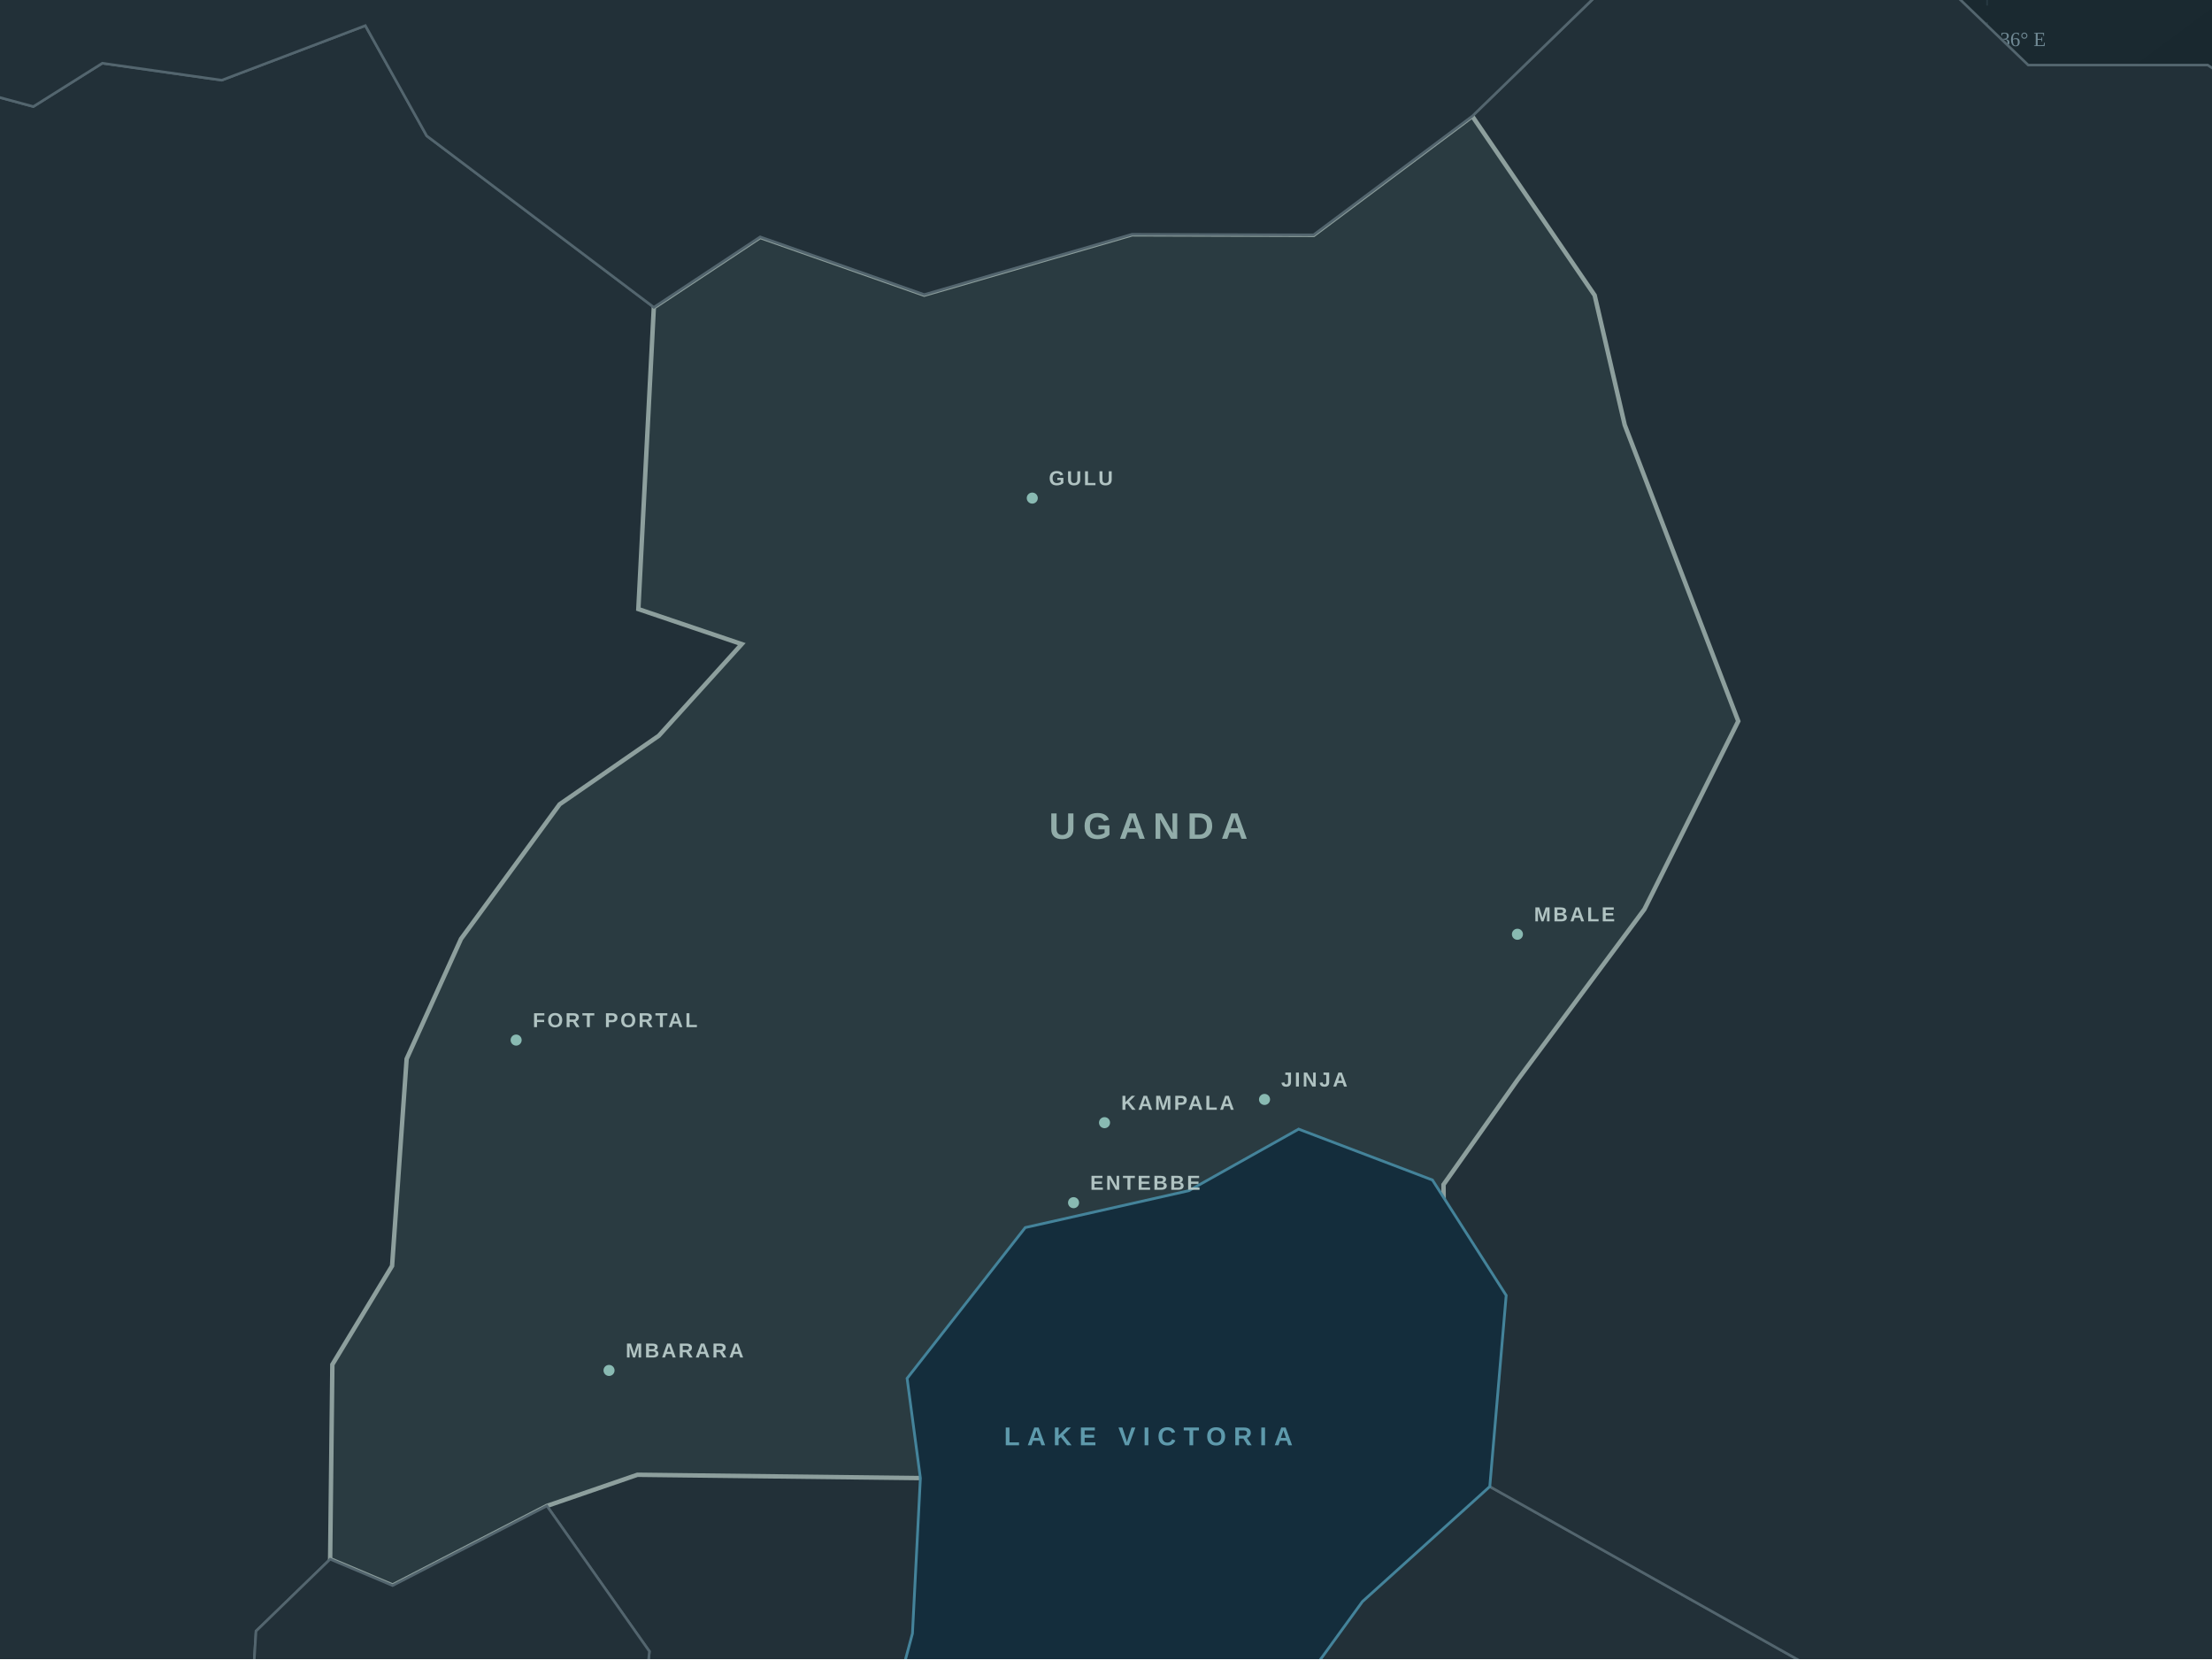
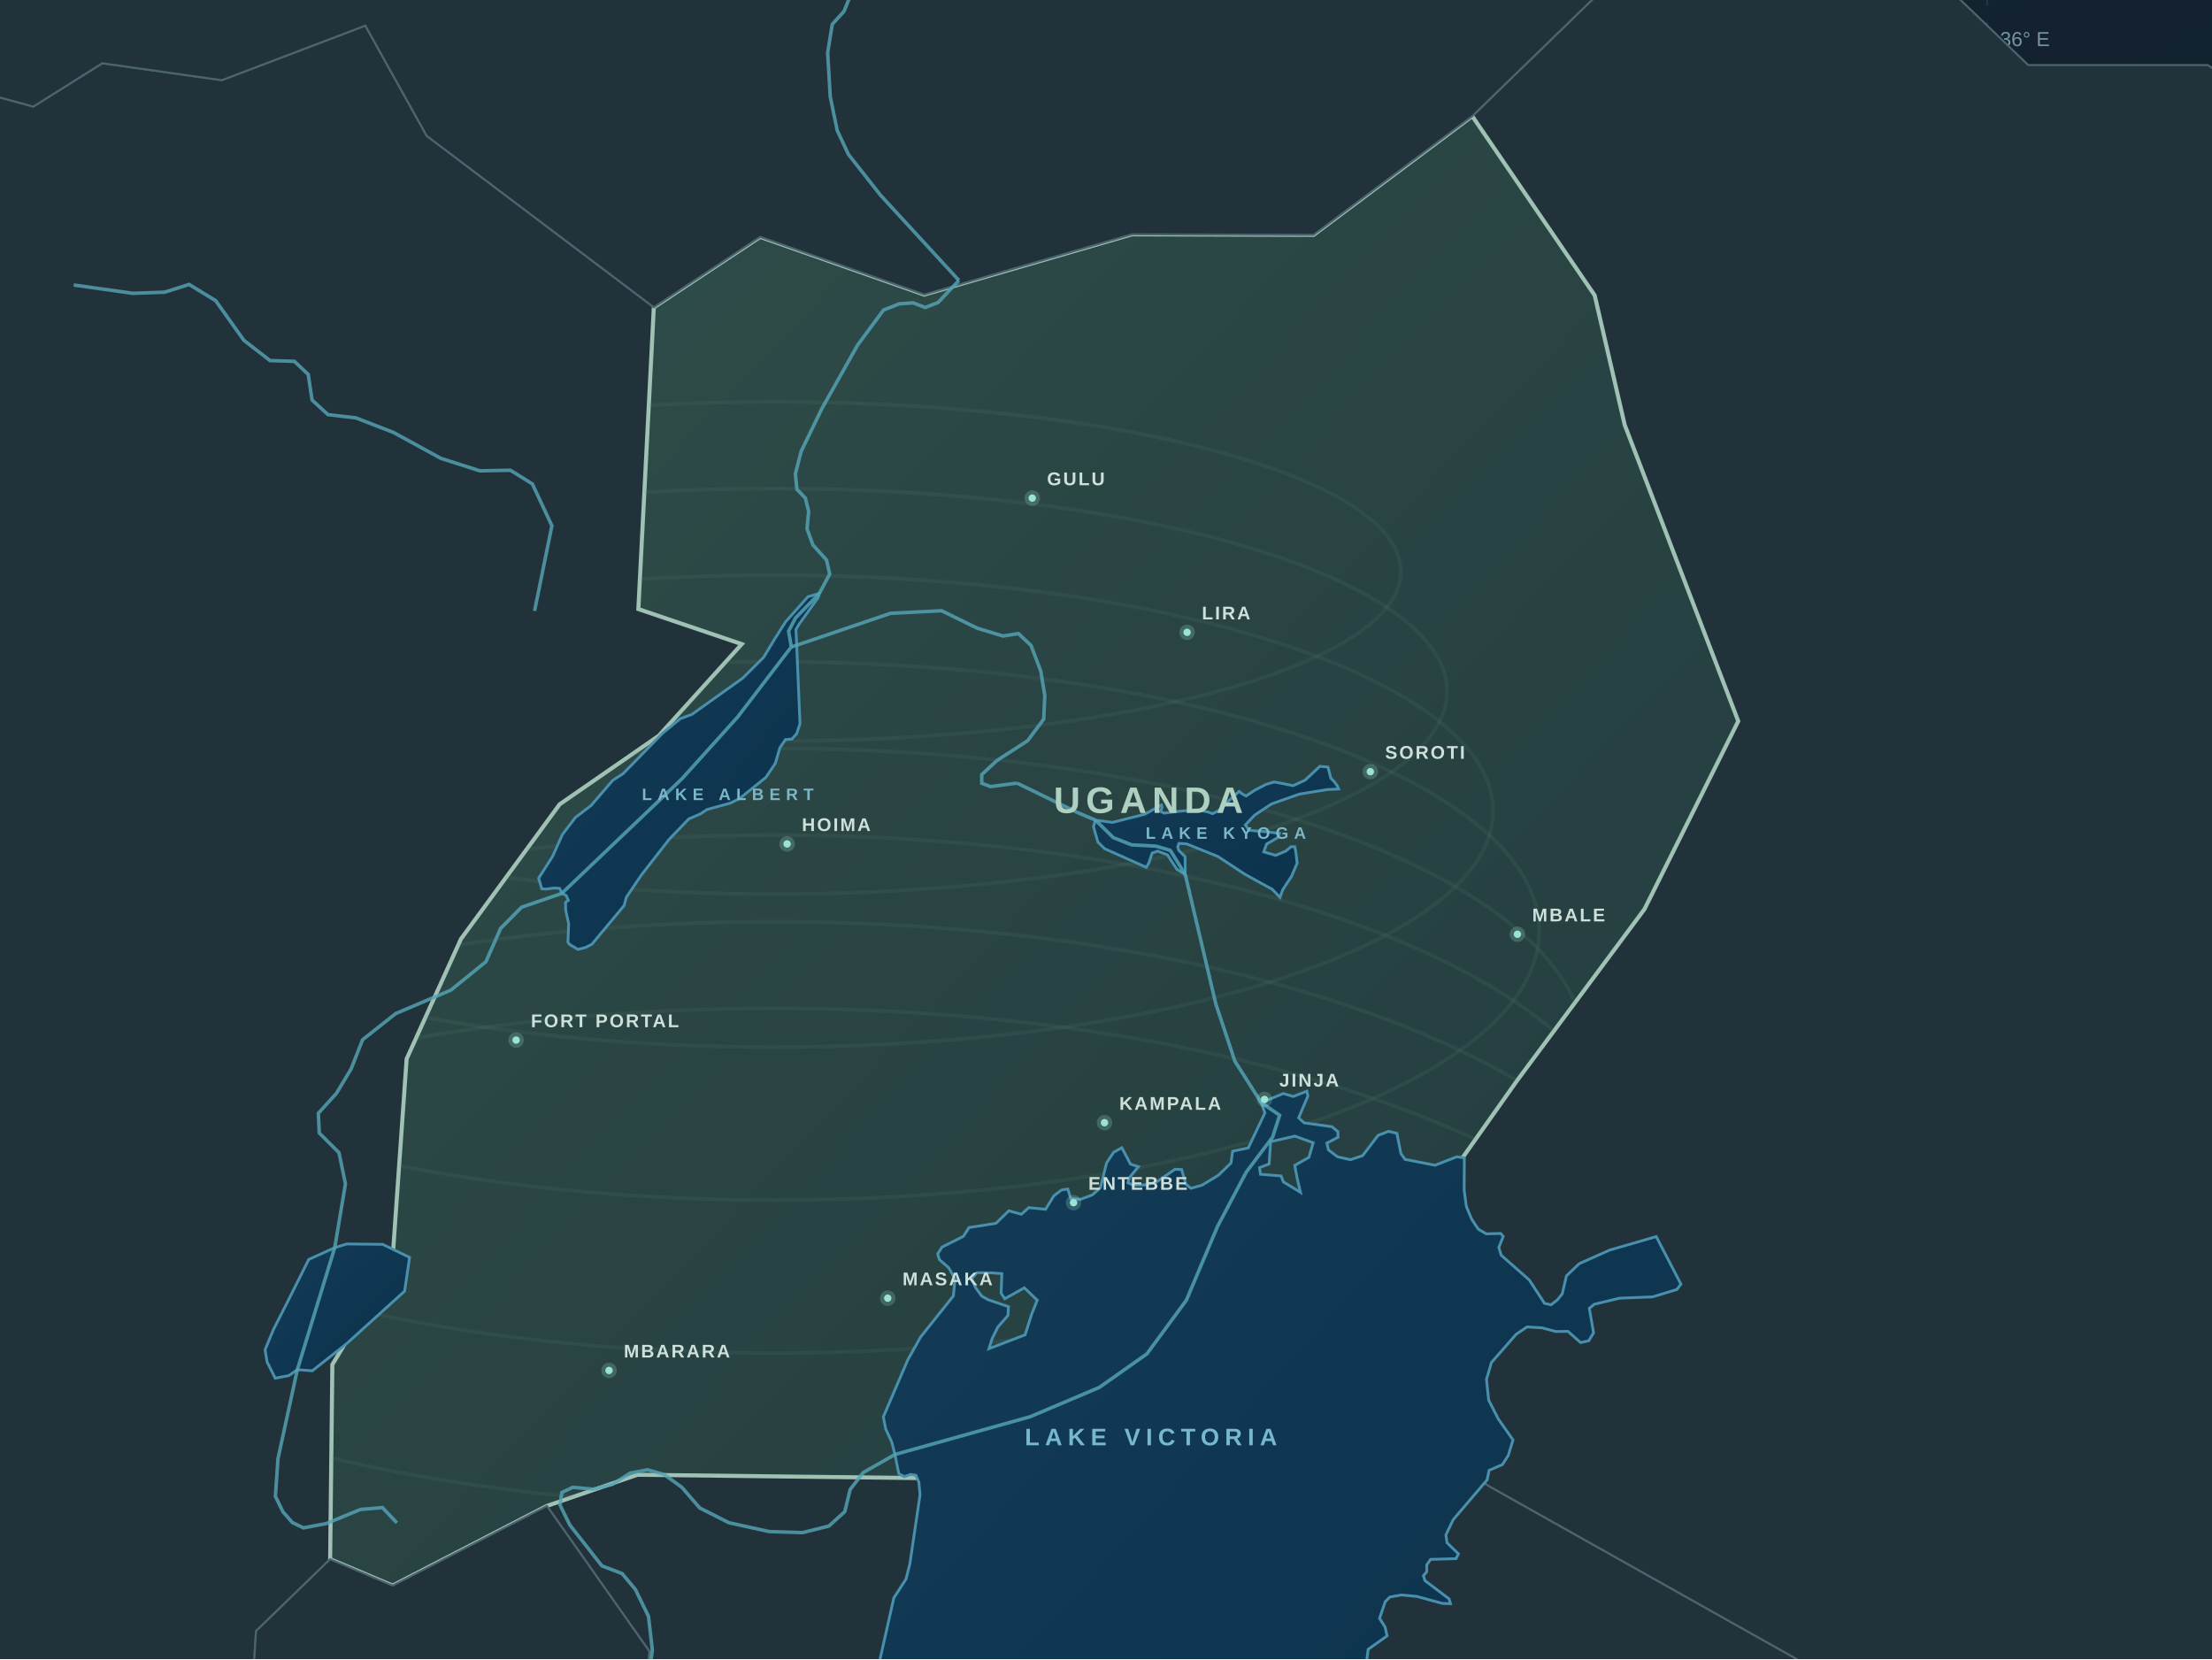
- <svg xmlns="http://www.w3.org/2000/svg" viewBox="0 0 1200 900" preserveAspectRatio="xMidYMid slice" role="img" aria-label="Schematic map of Uganda and Lake Victoria">
+ <svg xmlns="http://www.w3.org/2000/svg" viewBox="0 0 1200 900" preserveAspectRatio="xMidYMid slice" role="img" aria-label="Schematic map of Uganda and surrounding area">
  <defs>
    <linearGradient id="bg" x2="1" y2="1">
-       <stop stop-color="#1c2c33" />
-       <stop offset="1" stop-color="#17252c" />
+       <stop stop-color="#172734" />
+       <stop offset="1" stop-color="#0e1d28" />
+     </linearGradient>
+     <linearGradient id="land" x2="1" y2="1">
+       <stop stop-color="#304f4b" />
+       <stop offset=".48" stop-color="#294443" />
+       <stop offset="1" stop-color="#243d40" />
+     </linearGradient>
+     <linearGradient id="water" x2="1" y2="1">
+       <stop stop-color="#143c56" />
+       <stop offset="1" stop-color="#0b314b" />
    </linearGradient>
  </defs>
  <path fill="url(#bg)" d="M0 0h1200v900H0z" />
-   <path stroke="#48616c" stroke-opacity=".27" stroke-dasharray="3 9" d="M98.0 0V900" />
-   <text x="105.0" y="25" fill="#6f8893" font-size="11">29° E</text>
-   <path stroke="#48616c" stroke-opacity=".27" stroke-dasharray="3 9" d="M238.0 0V900" />
-   <text x="245.0" y="25" fill="#6f8893" font-size="11">30° E</text>
-   <path stroke="#48616c" stroke-opacity=".27" stroke-dasharray="3 9" d="M378.0 0V900" />
-   <text x="385.0" y="25" fill="#6f8893" font-size="11">31° E</text>
-   <path stroke="#48616c" stroke-opacity=".27" stroke-dasharray="3 9" d="M518.0 0V900" />
-   <text x="525.0" y="25" fill="#6f8893" font-size="11">32° E</text>
-   <path stroke="#48616c" stroke-opacity=".27" stroke-dasharray="3 9" d="M658.0 0V900" />
-   <text x="665.0" y="25" fill="#6f8893" font-size="11">33° E</text>
-   <path stroke="#48616c" stroke-opacity=".27" stroke-dasharray="3 9" d="M798.0 0V900" />
-   <text x="805.0" y="25" fill="#6f8893" font-size="11">34° E</text>
-   <path stroke="#48616c" stroke-opacity=".27" stroke-dasharray="3 9" d="M938.0 0V900" />
-   <text x="945.0" y="25" fill="#6f8893" font-size="11">35° E</text>
-   <path stroke="#48616c" stroke-opacity=".27" stroke-dasharray="3 9" d="M1078.0 0V900" />
-   <text x="1085.0" y="25" fill="#6f8893" font-size="11">36° E</text>
-   <path stroke="#48616c" stroke-opacity=".27" stroke-dasharray="3 9" d="M0 798.0H1200" />
-   <path stroke="#48616c" stroke-opacity=".27" stroke-dasharray="3 9" d="M0 658.0H1200" />
-   <path stroke="#48616c" stroke-opacity=".27" stroke-dasharray="3 9" d="M0 518.0H1200" />
-   <path stroke="#48616c" stroke-opacity=".27" stroke-dasharray="3 9" d="M0 378.0H1200" />
-   <path stroke="#48616c" stroke-opacity=".27" stroke-dasharray="3 9" d="M0 238.0H1200" />
-   <path stroke="#48616c" stroke-opacity=".27" stroke-dasharray="3 9" d="M0 98.0H1200" />
-   <path d="M784.5 791.0 L808.2 806.4 L1315.8 1091.6 L1325.4 1172.8 L1526.3 1312.7 L1461.7 1485.3 L1470.0 1564.6 L1559.6 1615.6 L1563.8 1652.0 L1525.3 1736.5 L1533.3 1779.1 L1524.1 1846.0 L1573.0 1933.7 L1630.9 2071.8 L1682.3 2102.4 L1682.3 2102.4 L1570.9 2183.6 L1417.9 2237.9 L1333.9 2235.6 L1284.0 2277.6 L1186.5 2281.2 L1150.0 2298.9 L981.7 2259.5 L876.4 2270.8 L837.2 2080.4 L789.7 2015.1 L761.6 1976.4 L624.3 1950.3 L544.9 1908.3 L455.9 1884.7 L400.1 1861.2 L341.6 1825.6 L341.6 1825.6 L266.0 1649.2 L184.8 1570.8 L156.8 1489.6 L170.8 1416.8 L145.6 1288.0 L203.5 1281.3 L254.3 1230.6 L308.8 1157.6 L343.3 1128.3 L342.0 1082.8 L311.9 1051.1 L303.8 995.9 L303.8 995.9 L344.2 978.2 L352.3 895.8 L296.7 816.9 L345.8 800.0 L499.3 801.8 L784.5 791.0 Z" fill="#223038" stroke="#53656e" stroke-width="1.4" />
-   <path d="M145.6 1288.0 L170.8 1416.8 L156.8 1489.6 L184.8 1570.8 L266.0 1649.2 L341.6 1825.6 L341.6 1825.6 L286.5 1811.4 L98.4 1835.0 L60.9 1851.7 L21.0 1941.1 L52.3 2002.8 L27.4 2168.6 L10.1 2309.1 L47.9 2334.0 L145.8 2388.5 L184.2 2363.0 L195.9 2514.0 L88.8 2512.9 L31.3 2435.8 L-20.3 2376.1 L-127.6 2356.6 L-159.0 2283.2 L-244.6 2327.4 L-356.7 2307.9 L-403.5 2244.3 L-492.4 2231.4 L-558.0 2234.8 L-566.0 2191.3 L-614.3 2187.8 L-678.0 2179.5 L-764.8 2200.5 L-825.6 2197.0 L-860.3 2209.9 L-852.8 2043.3 L-899.5 1991.3 L-909.7 1905.2 L-889.1 1820.8 L-917.5 1766.8 L-920.1 1678.7 L-1089.9 1679.9 L-1077.7 1629.5 L-1149.2 1630.0 L-1156.7 1654.3 L-1243.5 1659.8 L-1278.7 1741.3 L-1299.7 1776.4 L-1377.0 1756.6 L-1423.2 1776.3 L-1515.8 1787.6 L-1569.4 1714.4 L-1601.6 1669.1 L-1641.8 1585.2 L-1676.3 1480.8 L-2089.4 1479.0 L-2138.5 1495.8 L-2179.1 1493.2 L-2236.9 1512.0 L-2256.5 1468.6 L-2220.9 1453.8 L-2216.5 1392.8 L-2193.6 1356.8 L-2142.6 1327.4 L-2105.8 1341.6 L-2058.0 1288.0 L-1981.7 1289.4 L-1972.7 1329.0 L-1920.4 1353.8 L-1838.1 1266.1 L-1756.5 1197.7 L-1721.1 1152.9 L-1725.8 1037.7 L-1665.0 901.7 L-1600.9 829.6 L-1508.7 762.1 L-1492.6 717.5 L-1489.1 666.1 L-1466.3 617.6 L-1473.6 538.2 L-1456.2 414.1 L-1428.8 326.8 L-1386.9 251.9 L-1378.6 167.4 L-1366.0 69.8 L-1311.5 -1.3 L-1236.5 -46.4 L-1121.3 1.2 L-1032.1 52.8 L-929.7 66.6 L-825.3 93.9 L-783.4 9.4 L-764.2 -1.4 L-700.4 12.6 L-544.5 -57.2 L-489.3 -27.6 L-444.0 -31.8 L-423.0 -65.9 L-370.9 -77.9 L-265.6 -63.1 L-175.8 -59.9 L-129.6 -74.8 L-44.8 40.8 L18.1 57.8 L55.5 34.3 L120.3 43.5 L198.2 13.9 L231.5 73.7 L354.7 166.7 L354.7 166.7 L346.3 330.4 L402.4 349.4 L357.4 399.1 L303.6 436.3 L250.1 509.3 L220.6 574.4 L212.7 686.7 L180.3 740.2 L179.1 845.8 L138.9 884.8 L133.7 968.1 L114.4 978.9 L101.5 1055.5 L136.7 1119.1 L145.6 1288.0 Z" fill="#223038" stroke="#53656e" stroke-width="1.4" />
-   <path d="M1526.3 1312.7 L1325.4 1172.8 L1315.8 1091.6 L808.2 806.4 L784.5 791.0 L783.1 642.6 L823.2 585.9 L892.1 493.2 L943.0 391.2 L881.4 230.5 L865.1 160.2 L798.7 63.0 L884.8 -20.6 L979.7 -112.8 L1052.4 -89.4 L1052.4 -10.8 L1100.3 35.3 L1197.7 35.3 L1374.9 154.2 L1419.2 155.6 L1452.0 151.8 L1483.0 167.9 L1576.3 178.9 L1617.7 120.6 L1745.6 62.0 L1802.1 109.3 L1897.7 109.4 L1775.3 268.2 L1777.0 778.2 L1859.9 893.7 L1761.9 949.6 L1727.3 1008.0 L1674.8 1018.2 L1655.0 1116.9 L1610.0 1173.4 L1582.7 1266.5 L1526.3 1312.7 Z" fill="#223038" stroke="#53656e" stroke-width="1.4" />
-   <path d="M303.8 995.9 L311.9 1051.1 L342.0 1082.8 L343.3 1128.3 L308.8 1157.6 L254.3 1230.6 L203.5 1281.3 L145.6 1288.0 L136.7 1119.1 L101.5 1055.5 L186.5 1066.5 L229.4 986.8 L303.8 995.9 Z" fill="#223038" stroke="#53656e" stroke-width="1.4" />
-   <path d="M784.5 791.0 L499.3 801.8 L345.8 800.0 L296.7 816.9 L213.0 860.1 L179.1 845.8 L180.3 740.2 L212.7 686.7 L220.6 574.4 L250.1 509.3 L303.6 436.3 L357.4 399.1 L402.4 349.4 L346.3 330.4 L354.7 166.7 L354.7 166.7 L412.4 128.5 L501.4 159.8 L614.1 127.1 L712.6 127.4 L798.7 63.0 L865.1 160.2 L881.4 230.5 L943.0 391.2 L892.1 493.2 L823.2 585.9 L783.1 642.6 L784.5 791.0 Z" fill="#2a3b41" stroke="#8d9f9d" stroke-width="2.4" />
-   <path d="M296.7 816.9 L352.3 895.8 L344.2 978.2 L303.8 995.9 L303.8 995.9 L229.4 986.8 L186.5 1066.5 L101.5 1055.5 L114.4 978.9 L133.7 968.1 L138.9 884.8 L179.1 845.8 L213.0 860.1 L296.7 816.9 Z" fill="#223038" stroke="#53656e" stroke-width="1.4" />
-   <path d="M354.7 166.7 L231.5 73.7 L198.2 13.9 L120.3 43.5 L55.5 34.3 L18.1 57.8 L-44.8 40.8 L-129.6 -74.8 L-152.1 -119.1 L-256.8 -174.5 L-292.1 -258.5 L-350.5 -319.1 L-444.6 -392.0 L-445.9 -437.5 L-522.6 -494.1 L-617.8 -548.8 L-574.8 -564.0 L-526.8 -590.5 L-490.7 -715.4 L-452.3 -780.3 L-351.3 -799.6 L-327.3 -761.1 L-255.2 -679.4 L-216.7 -667.4 L-166.2 -691.4 L-65.3 -686.6 L-46.1 -657.8 L93.3 -657.8 L98.1 -686.6 L170.2 -713.0 L184.7 -753.9 L237.5 -782.7 L355.3 -701.0 L427.4 -715.4 L497.1 -816.4 L574.0 -893.3 L562.0 -977.4 L528.3 -1018.3 L612.5 -1025.5 L622.1 -1056.7 L687.0 -1047.1 L670.1 -943.8 L687.0 -842.8 L759.1 -787.5 L775.9 -739.5 L773.5 -669.8 L792.9 -667.0 L794.5 -557.8 L773.6 -515.1 L699.3 -511.6 L651.6 -431.9 L737.6 -421.9 L808.5 -353.6 L833.0 -297.6 L897.0 -265.2 L979.7 -112.8 L884.8 -20.6 L798.7 63.0 L712.6 127.4 L614.1 127.1 L501.4 159.8 L412.4 128.5 L354.7 166.7 Z" fill="#223038" stroke="#53656e" stroke-width="1.4" />
-   <path d="M777.1 640.1 L777.1 640.1 L817.1 702.7 L808.2 806.4 L739.1 868.8 L693.2 932.1 L748.6 980.1 L668.7 1014.6 L651.2 998.3 L570.2 1006.6 L507.7 1038.0 L468.7 984.1 L495.0 886.1 L499.3 801.8 L492.1 747.7 L556.2 665.9 L644.9 645.9 L704.5 612.5 L777.1 640.1 Z" fill="#142d3c" stroke="#44839a" stroke-width="1.5" />
-   <text x="623.0" y="455.0" fill="#91aca9" font-size="20" font-family="Arial,sans-serif" font-weight="bold" letter-spacing="4" text-anchor="middle">UGANDA</text>
-   <text x="623.0" y="784.0" fill="#5e9aac" font-size="14" font-family="Arial,sans-serif" font-weight="bold" letter-spacing="4" text-anchor="middle">LAKE VICTORIA</text>
-   <circle cx="599.2" cy="609.0" r="3" fill="#89bab2" />
-   <text x="608.2" y="602.0" fill="#b0c3c2" font-size="11" font-family="Arial,sans-serif" font-weight="bold" letter-spacing="1.2">KAMPALA</text>
-   <circle cx="582.4" cy="652.4" r="3" fill="#89bab2" />
-   <text x="591.4" y="645.4" fill="#b0c3c2" font-size="11" font-family="Arial,sans-serif" font-weight="bold" letter-spacing="1.2">ENTEBBE</text>
-   <circle cx="686.0" cy="596.4" r="3" fill="#89bab2" />
-   <text x="695.0" y="589.4" fill="#b0c3c2" font-size="11" font-family="Arial,sans-serif" font-weight="bold" letter-spacing="1.2">JINJA</text>
-   <circle cx="560.0" cy="270.2" r="3" fill="#89bab2" />
-   <text x="569.0" y="263.2" fill="#b0c3c2" font-size="11" font-family="Arial,sans-serif" font-weight="bold" letter-spacing="1.2">GULU</text>
-   <circle cx="330.4" cy="743.4" r="3" fill="#89bab2" />
-   <text x="339.4" y="736.4" fill="#b0c3c2" font-size="11" font-family="Arial,sans-serif" font-weight="bold" letter-spacing="1.2">MBARARA</text>
-   <circle cx="823.2" cy="506.8" r="3" fill="#89bab2" />
-   <text x="832.2" y="499.8" fill="#b0c3c2" font-size="11" font-family="Arial,sans-serif" font-weight="bold" letter-spacing="1.2">MBALE</text>
-   <circle cx="280.0" cy="564.2" r="3" fill="#89bab2" />
-   <text x="289.0" y="557.2" fill="#b0c3c2" font-size="11" font-family="Arial,sans-serif" font-weight="bold" letter-spacing="1.2">FORT PORTAL</text>
+   <path stroke="#527588" stroke-opacity=".24" stroke-dasharray="3 9" d="M98.0 0V900" />
+   <text x="105.0" y="25" fill="#7596a1" font-size="11" font-family="Arial,sans-serif">29° E</text>
+   <path stroke="#527588" stroke-opacity=".24" stroke-dasharray="3 9" d="M238.0 0V900" />
+   <text x="245.0" y="25" fill="#7596a1" font-size="11" font-family="Arial,sans-serif">30° E</text>
+   <path stroke="#527588" stroke-opacity=".24" stroke-dasharray="3 9" d="M378.0 0V900" />
+   <text x="385.0" y="25" fill="#7596a1" font-size="11" font-family="Arial,sans-serif">31° E</text>
+   <path stroke="#527588" stroke-opacity=".24" stroke-dasharray="3 9" d="M518.0 0V900" />
+   <text x="525.0" y="25" fill="#7596a1" font-size="11" font-family="Arial,sans-serif">32° E</text>
+   <path stroke="#527588" stroke-opacity=".24" stroke-dasharray="3 9" d="M658.0 0V900" />
+   <text x="665.0" y="25" fill="#7596a1" font-size="11" font-family="Arial,sans-serif">33° E</text>
+   <path stroke="#527588" stroke-opacity=".24" stroke-dasharray="3 9" d="M798.0 0V900" />
+   <text x="805.0" y="25" fill="#7596a1" font-size="11" font-family="Arial,sans-serif">34° E</text>
+   <path stroke="#527588" stroke-opacity=".24" stroke-dasharray="3 9" d="M938.0 0V900" />
+   <text x="945.0" y="25" fill="#7596a1" font-size="11" font-family="Arial,sans-serif">35° E</text>
+   <path stroke="#527588" stroke-opacity=".24" stroke-dasharray="3 9" d="M1078.0 0V900" />
+   <text x="1085.0" y="25" fill="#7596a1" font-size="11" font-family="Arial,sans-serif">36° E</text>
+   <path stroke="#527588" stroke-opacity=".24" stroke-dasharray="3 9" d="M0 798.0H1200" />
+   <path stroke="#527588" stroke-opacity=".24" stroke-dasharray="3 9" d="M0 658.0H1200" />
+   <path stroke="#527588" stroke-opacity=".24" stroke-dasharray="3 9" d="M0 518.0H1200" />
+   <path stroke="#527588" stroke-opacity=".24" stroke-dasharray="3 9" d="M0 378.0H1200" />
+   <path stroke="#527588" stroke-opacity=".24" stroke-dasharray="3 9" d="M0 238.0H1200" />
+   <path stroke="#527588" stroke-opacity=".24" stroke-dasharray="3 9" d="M0 98.0H1200" />
+   <path d="M784.5 791.0 L808.2 806.4 L1315.8 1091.6 L1325.4 1172.8 L1526.3 1312.7 L1461.7 1485.3 L1470.0 1564.6 L1559.6 1615.6 L1563.8 1652.0 L1525.3 1736.5 L1533.3 1779.1 L1524.1 1846.0 L1573.0 1933.7 L1630.9 2071.8 L1682.3 2102.4 L1682.3 2102.4 L1570.9 2183.6 L1417.9 2237.9 L1333.9 2235.6 L1284.0 2277.6 L1186.5 2281.2 L1150.0 2298.9 L981.7 2259.5 L876.4 2270.8 L837.2 2080.4 L789.7 2015.1 L761.6 1976.4 L624.3 1950.3 L544.9 1908.3 L455.9 1884.7 L400.1 1861.2 L341.6 1825.6 L341.6 1825.6 L266.0 1649.2 L184.8 1570.8 L156.8 1489.6 L170.8 1416.8 L145.6 1288.0 L203.5 1281.3 L254.3 1230.6 L308.8 1157.6 L343.3 1128.3 L342.0 1082.8 L311.9 1051.1 L303.8 995.9 L303.8 995.9 L344.2 978.2 L352.3 895.8 L296.7 816.9 L345.8 800.0 L499.3 801.8 L784.5 791.0 Z" fill="#21323a" stroke="#4b6470" stroke-width="1.1" />
+   <path d="M145.6 1288.0 L170.8 1416.8 L156.8 1489.6 L184.8 1570.8 L266.0 1649.2 L341.6 1825.6 L341.6 1825.6 L286.5 1811.4 L98.4 1835.0 L60.9 1851.7 L21.0 1941.1 L52.3 2002.8 L27.4 2168.6 L10.1 2309.1 L47.9 2334.0 L145.8 2388.5 L184.2 2363.0 L195.9 2514.0 L88.8 2512.9 L31.3 2435.8 L-20.3 2376.1 L-127.6 2356.6 L-159.0 2283.2 L-244.6 2327.4 L-356.7 2307.9 L-403.5 2244.3 L-492.4 2231.4 L-558.0 2234.8 L-566.0 2191.3 L-614.3 2187.8 L-678.0 2179.5 L-764.8 2200.5 L-825.6 2197.0 L-860.3 2209.9 L-852.8 2043.3 L-899.5 1991.3 L-909.7 1905.2 L-889.1 1820.8 L-917.5 1766.8 L-920.1 1678.7 L-1089.9 1679.9 L-1077.7 1629.5 L-1149.2 1630.0 L-1156.7 1654.3 L-1243.5 1659.8 L-1278.7 1741.3 L-1299.7 1776.4 L-1377.0 1756.6 L-1423.2 1776.3 L-1515.8 1787.6 L-1569.4 1714.4 L-1601.6 1669.1 L-1641.8 1585.2 L-1676.3 1480.8 L-2089.4 1479.0 L-2138.5 1495.8 L-2179.1 1493.2 L-2236.9 1512.0 L-2256.5 1468.6 L-2220.9 1453.8 L-2216.5 1392.8 L-2193.6 1356.8 L-2142.6 1327.4 L-2105.8 1341.6 L-2058.0 1288.0 L-1981.7 1289.4 L-1972.7 1329.0 L-1920.4 1353.8 L-1838.1 1266.1 L-1756.5 1197.7 L-1721.1 1152.9 L-1725.8 1037.7 L-1665.0 901.7 L-1600.9 829.6 L-1508.7 762.1 L-1492.6 717.5 L-1489.1 666.1 L-1466.3 617.6 L-1473.6 538.2 L-1456.2 414.1 L-1428.8 326.8 L-1386.9 251.9 L-1378.6 167.4 L-1366.0 69.8 L-1311.5 -1.3 L-1236.5 -46.4 L-1121.3 1.2 L-1032.1 52.8 L-929.7 66.6 L-825.3 93.9 L-783.4 9.4 L-764.2 -1.4 L-700.4 12.6 L-544.5 -57.2 L-489.3 -27.6 L-444.0 -31.8 L-423.0 -65.9 L-370.9 -77.9 L-265.6 -63.1 L-175.8 -59.9 L-129.6 -74.8 L-44.8 40.8 L18.1 57.8 L55.5 34.3 L120.3 43.5 L198.2 13.9 L231.5 73.7 L354.7 166.7 L354.7 166.7 L346.3 330.4 L402.4 349.4 L357.4 399.1 L303.6 436.3 L250.1 509.3 L220.6 574.4 L212.7 686.7 L180.3 740.2 L179.1 845.8 L138.9 884.8 L133.7 968.1 L114.4 978.9 L101.5 1055.5 L136.7 1119.1 L145.6 1288.0 Z" fill="#21323a" stroke="#4b6470" stroke-width="1.1" />
+   <path d="M1526.3 1312.7 L1325.4 1172.8 L1315.8 1091.6 L808.2 806.4 L784.5 791.0 L783.1 642.6 L823.2 585.9 L892.1 493.2 L943.0 391.2 L881.4 230.5 L865.1 160.2 L798.7 63.0 L884.8 -20.6 L979.7 -112.8 L1052.4 -89.4 L1052.4 -10.8 L1100.3 35.3 L1197.7 35.3 L1374.9 154.2 L1419.2 155.6 L1452.0 151.8 L1483.0 167.9 L1576.3 178.9 L1617.7 120.6 L1745.6 62.0 L1802.1 109.3 L1897.7 109.4 L1775.3 268.2 L1777.0 778.2 L1859.9 893.7 L1761.9 949.6 L1727.3 1008.0 L1674.8 1018.2 L1655.0 1116.9 L1610.0 1173.4 L1582.7 1266.5 L1526.3 1312.7 Z" fill="#21323a" stroke="#4b6470" stroke-width="1.1" />
+   <path d="M303.8 995.9 L311.9 1051.1 L342.0 1082.8 L343.3 1128.3 L308.8 1157.6 L254.3 1230.6 L203.5 1281.3 L145.6 1288.0 L136.7 1119.1 L101.5 1055.5 L186.5 1066.5 L229.4 986.8 L303.8 995.9 Z" fill="#21323a" stroke="#4b6470" stroke-width="1.1" />
+   <defs>
+     <clipPath id="uganda-clip">
+       <path d="M784.5 791.0 L499.3 801.8 L345.8 800.0 L296.7 816.9 L213.0 860.1 L179.1 845.8 L180.3 740.2 L212.7 686.7 L220.6 574.4 L250.1 509.3 L303.6 436.3 L357.4 399.1 L402.4 349.4 L346.3 330.4 L354.7 166.7 L354.7 166.7 L412.4 128.5 L501.4 159.8 L614.1 127.1 L712.6 127.4 L798.7 63.0 L865.1 160.2 L881.4 230.5 L943.0 391.2 L892.1 493.2 L823.2 585.9 L783.1 642.6 L784.5 791.0 Z" />
+     </clipPath>
+   </defs>
+   <path d="M784.5 791.0 L499.3 801.8 L345.8 800.0 L296.7 816.9 L213.0 860.1 L179.1 845.8 L180.3 740.2 L212.7 686.7 L220.6 574.4 L250.1 509.3 L303.6 436.3 L357.4 399.1 L402.4 349.4 L346.3 330.4 L354.7 166.7 L354.7 166.7 L412.4 128.5 L501.4 159.8 L614.1 127.1 L712.6 127.4 L798.7 63.0 L865.1 160.2 L881.4 230.5 L943.0 391.2 L892.1 493.2 L823.2 585.9 L783.1 642.6 L784.5 791.0 Z" fill="url(#land)" stroke="#9fc2b5" stroke-width="2.2" />
+   <path d="M296.7 816.9 L352.3 895.8 L344.2 978.2 L303.8 995.9 L303.8 995.9 L229.4 986.8 L186.5 1066.5 L101.5 1055.5 L114.4 978.9 L133.7 968.1 L138.9 884.8 L179.1 845.8 L213.0 860.1 L296.7 816.9 Z" fill="#21323a" stroke="#4b6470" stroke-width="1.1" />
+   <path d="M354.7 166.7 L231.5 73.7 L198.2 13.9 L120.3 43.5 L55.5 34.3 L18.1 57.8 L-44.8 40.8 L-129.6 -74.8 L-152.1 -119.1 L-256.8 -174.5 L-292.1 -258.5 L-350.5 -319.1 L-444.6 -392.0 L-445.9 -437.5 L-522.6 -494.1 L-617.8 -548.8 L-574.8 -564.0 L-526.8 -590.5 L-490.7 -715.4 L-452.3 -780.3 L-351.3 -799.6 L-327.3 -761.1 L-255.2 -679.4 L-216.7 -667.4 L-166.2 -691.4 L-65.3 -686.6 L-46.1 -657.8 L93.3 -657.8 L98.1 -686.6 L170.2 -713.0 L184.7 -753.9 L237.5 -782.7 L355.3 -701.0 L427.4 -715.4 L497.1 -816.4 L574.0 -893.3 L562.0 -977.4 L528.3 -1018.3 L612.5 -1025.5 L622.1 -1056.7 L687.0 -1047.1 L670.1 -943.8 L687.0 -842.8 L759.1 -787.5 L775.9 -739.5 L773.5 -669.8 L792.9 -667.0 L794.5 -557.8 L773.6 -515.1 L699.3 -511.6 L651.6 -431.9 L737.6 -421.9 L808.5 -353.6 L833.0 -297.6 L897.0 -265.2 L979.7 -112.8 L884.8 -20.6 L798.7 63.0 L712.6 127.4 L614.1 127.1 L501.4 159.8 L412.4 128.5 L354.7 166.7 Z" fill="#21323a" stroke="#4b6470" stroke-width="1.1" />
+   <g clip-path="url(#uganda-clip)" fill="none" stroke="#6a9782" stroke-opacity=".11">
+     <ellipse cx="420" cy="310" rx="340" ry="92" stroke-width="2" />
+     <ellipse cx="420" cy="375" rx="365" ry="110" stroke-width="2" />
+     <ellipse cx="420" cy="440" rx="390" ry="128" stroke-width="2" />
+     <ellipse cx="420" cy="505" rx="415" ry="146" stroke-width="2" />
+     <ellipse cx="420" cy="570" rx="440" ry="164" stroke-width="2" />
+     <ellipse cx="420" cy="635" rx="465" ry="182" stroke-width="2" />
+     <ellipse cx="420" cy="700" rx="490" ry="200" stroke-width="2" />
+     <ellipse cx="420" cy="765" rx="515" ry="218" stroke-width="2" />
+   </g>
+   <path d="M444.0 324.0 L433.4 338.7 L431.8 341.5 L432.2 350.0 L434.0 392.6 L432.2 398.0 L429.6 400.9 L426.1 401.2 L423.1 405.6 L420.6 414.1 L415.5 421.7 L401.2 433.2 L396.1 435.7 L383.6 439.1 L380.0 441.5 L373.7 444.2 L363.0 455.3 L347.9 474.7 L339.8 486.7 L338.6 491.2 L321.1 512.2 L317.6 514.0 L313.5 515.0 L309.0 512.3 L308.1 511.1 L308.5 501.1 L306.9 493.8 L306.8 489.5 L308.3 488.4 L307.2 485.8 L304.9 484.6 L303.6 481.9 L300.9 481.7 L296.0 482.3 L293.9 482.1 L292.2 476.4 L299.8 464.5 L305.1 452.7 L312.1 443.5 L320.7 436.9 L332.4 423.3 L338.0 419.7 L359.5 397.7 L369.0 389.9 L375.4 387.5 L403.0 367.8 L414.3 356.5 L420.4 346.4 L426.2 337.3 L438.3 323.7 L444.5 321.9 L444.0 324.0 L444.0 324.0 L444.0 324.0 Z" fill="url(#water)" stroke="#4890ad" stroke-width="1.5" />
+   <path d="M898.5 670.8 L898.5 670.8 L898.5 670.8 L911.9 696.6 L909.7 699.5 L896.5 703.5 L878.7 704.2 L864.9 707.5 L862.2 709.7 L864.5 723.0 L861.9 727.3 L857.5 728.3 L850.6 722.2 L844.0 722.3 L836.6 720.3 L828.4 719.8 L822.5 723.8 L809.1 739.1 L806.4 748.3 L807.6 759.5 L812.8 769.7 L820.8 781.1 L818.2 789.6 L815.0 794.5 L807.8 797.6 L806.8 802.7 L788.4 824.3 L784.4 832.6 L785.0 836.9 L791.2 842.9 L789.9 845.5 L776.1 845.9 L774.0 848.9 L774.0 852.6 L772.2 854.8 L773.0 857.4 L786.1 867.3 L786.9 869.9 L782.5 869.8 L768.7 866.0 L760.2 865.2 L754.0 866.3 L751.5 868.8 L748.4 877.9 L751.4 882.6 L752.5 887.4 L742.2 894.7 L741.0 904.6 L734.5 909.9 L726.4 913.1 L714.2 911.6 L709.2 914.2 L704.4 919.0 L699.7 927.1 L721.1 926.1 L724.9 927.9 L726.7 931.4 L730.9 935.2 L731.4 937.5 L715.7 937.6 L710.4 942.5 L700.0 941.3 L690.6 948.0 L689.7 951.4 L696.6 955.4 L730.4 960.7 L739.8 961.5 L763.4 953.6 L769.2 955.3 L771.3 960.0 L771.3 964.9 L765.4 971.3 L741.1 988.1 L729.4 998.2 L718.5 1002.3 L719.9 1008.3 L719.2 1011.1 L716.2 1012.4 L687.4 1006.4 L667.4 995.4 L657.8 994.2 L650.3 996.9 L645.1 1000.9 L642.9 1005.8 L641.8 1031.0 L650.6 1052.6 L652.8 1056.8 L642.9 1058.7 L627.2 1074.0 L624.4 1075.9 L626.3 1065.4 L625.0 1059.4 L636.7 1049.6 L638.7 1044.0 L632.0 1028.6 L633.4 1014.1 L631.5 1010.1 L623.2 1009.9 L616.4 1008.2 L613.9 1006.7 L612.0 1001.8 L608.1 999.4 L594.7 1009.1 L592.9 1007.2 L592.9 1002.7 L591.0 1001.5 L579.6 1000.2 L572.8 997.1 L568.0 993.2 L562.7 980.5 L557.6 977.5 L551.6 977.6 L547.5 981.3 L542.3 989.2 L534.0 990.8 L531.5 993.2 L537.7 1006.1 L539.1 1011.5 L536.2 1013.2 L522.3 1010.3 L516.1 1014.5 L513.6 1023.2 L515.0 1032.8 L518.5 1043.9 L513.9 1043.2 L506.5 1032.3 L503.7 1033.3 L501.9 1036.1 L496.8 1036.7 L492.7 1049.7 L490.2 1048.7 L487.8 1043.0 L487.4 1035.0 L492.1 1024.9 L485.8 1021.6 L482.0 1017.3 L480.9 1012.2 L488.0 1003.2 L487.4 999.5 L485.3 993.8 L481.4 987.9 L476.2 983.9 L472.5 976.8 L472.5 949.2 L470.9 940.3 L471.0 928.5 L484.9 866.8 L491.5 856.6 L493.6 848.3 L499.1 810.9 L498.5 804.1 L496.9 800.3 L494.0 799.8 L490.6 801.0 L487.6 799.4 L485.5 789.0 L483.8 782.3 L480.5 775.2 L479.2 768.6 L492.5 737.6 L499.4 725.3 L517.2 703.0 L518.1 693.7 L514.6 687.6 L509.6 683.3 L508.7 680.2 L511.0 676.5 L522.6 670.7 L525.7 665.9 L540.3 663.6 L547.3 656.8 L554.1 658.7 L558.1 655.1 L567.2 656.0 L571.7 648.7 L575.9 645.5 L579.3 645.0 L580.9 650.2 L586.1 650.6 L592.6 648.2 L597.0 644.2 L600.3 630.9 L604.1 625.1 L608.6 622.6 L613.3 631.5 L617.6 632.9 L612.7 638.8 L611.9 641.6 L614.8 642.9 L620.9 642.8 L627.1 641.4 L637.4 634.3 L641.0 634.4 L643.3 642.3 L646.1 644.6 L652.1 642.9 L661.0 637.5 L667.8 630.9 L668.7 624.5 L677.2 622.7 L686.2 603.7 L684.2 598.1 L692.3 594.8 L696.2 593.2 L701.6 594.8 L709.0 591.9 L709.5 594.6 L704.5 606.4 L707.5 609.1 L722.6 611.2 L725.8 613.9 L725.9 616.9 L719.8 620.1 L720.7 623.8 L725.6 627.5 L732.6 629.1 L739.2 626.9 L747.6 615.9 L753.3 613.7 L757.8 614.8 L760.0 625.8 L762.2 628.9 L778.5 632.1 L790.3 627.5 L794.4 628.1 L794.3 645.6 L795.5 654.5 L798.4 661.4 L802.0 666.8 L806.3 669.3 L814.1 669.1 L815.5 670.7 L813.1 676.7 L814.4 680.9 L829.6 694.3 L837.9 707.0 L841.4 707.8 L844.8 705.2 L847.5 701.9 L849.8 692.1 L856.7 685.5 L873.3 678.1 L898.5 670.8 Z M525.6 984.0 L525.6 984.0 L525.6 984.0 L526.4 975.1 L524.2 972.0 L514.4 975.2 L504.0 977.8 L500.6 975.0 L495.6 968.2 L492.6 964.8 L488.7 970.8 L487.6 982.9 L496.0 991.4 L496.8 1001.6 L504.0 1000.0 L506.4 990.1 L513.2 989.2 L523.3 987.2 L525.6 984.0 Z M559.7 712.8 L559.7 712.8 L559.7 712.8 L562.7 705.3 L555.7 698.6 L545.1 704.5 L543.1 701.5 L543.5 690.9 L538.6 690.5 L530.0 690.4 L527.1 693.6 L529.3 698.6 L532.6 703.1 L536.2 705.1 L547.1 708.8 L546.8 713.6 L541.3 719.9 L538.2 726.2 L536.5 731.6 L556.1 724.1 L559.7 712.8 Z M682.5 960.3 L682.5 960.3 L682.5 960.3 L683.6 954.2 L677.7 947.7 L674.8 939.6 L671.6 933.2 L661.8 934.3 L654.0 934.3 L650.8 924.2 L641.8 924.6 L634.2 929.2 L636.6 935.0 L637.2 946.5 L643.8 949.9 L656.4 952.7 L666.2 956.9 L675.5 960.1 L682.5 960.3 Z M710.1 627.8 L710.1 627.8 L710.1 627.8 L712.4 619.9 L702.5 616.3 L689.3 619.3 L688.9 625.3 L688.5 631.4 L683.3 633.4 L683.8 637.0 L695.0 637.9 L696.2 641.1 L705.5 646.8 L703.5 638.2 L702.4 632.2 L710.1 627.8 Z" fill="url(#water)" stroke="#4890ad" stroke-width="1.5" />
+   <path d="M156.7 746.2 L149.3 747.6 L144.9 738.8 L143.8 732.2 L148.3 721.3 L156.4 705.4 L167.5 683.2 L181.6 676.8 L188.1 674.8 L207.6 675.0 L222.2 682.1 L219.5 700.4 L187.9 729.0 L169.4 743.6 L161.3 743.0 L156.7 746.2 L156.7 746.2 L156.7 746.2 Z" fill="url(#water)" stroke="#4890ad" stroke-width="1.5" />
+   <path d="M726.2 428.0 L720.0 428.3 L704.8 430.8 L689.8 436.1 L680.6 442.2 L675.6 447.5 L677.6 450.4 L686.8 451.2 L694.1 452.1 L693.1 454.4 L687.1 457.9 L685.6 462.1 L692.0 464.0 L697.5 461.7 L700.4 459.3 L702.4 459.3 L703.0 462.3 L703.7 468.2 L700.7 475.3 L695.9 482.6 L694.4 486.8 L690.2 482.4 L681.4 477.6 L675.3 474.2 L660.7 464.6 L643.8 457.8 L639.6 457.5 L638.9 459.4 L639.5 461.3 L642.9 464.7 L643.0 474.4 L638.4 471.5 L633.3 463.7 L628.0 461.7 L625.0 462.8 L623.3 468.0 L621.9 470.5 L610.5 465.4 L599.3 460.4 L595.6 456.8 L593.2 448.4 L594.3 444.9 L603.5 446.1 L621.0 441.7 L630.1 436.7 L630.4 437.9 L629.6 440.1 L631.5 441.1 L638.7 440.2 L649.3 439.2 L655.4 440.5 L657.8 441.4 L661.1 439.7 L667.3 433.8 L672.2 429.3 L673.8 430.6 L676.0 431.8 L680.8 428.6 L686.8 425.5 L691.2 424.2 L695.7 425.0 L701.5 426.2 L708.0 423.2 L716.0 415.7 L720.4 416.1 L722.0 422.2 L723.9 424.1 L725.6 426.5 L726.2 428.0 L726.2 428.0 L726.2 428.0 L726.2 428.0 Z" fill="url(#water)" stroke="#4890ad" stroke-width="1.5" />
+   <path d="M429.3 350.9 L427.8 342.4 L431.6 335.2 L444.5 321.9" fill="none" stroke="#54a3b5" stroke-opacity=".82" stroke-width="1.9" />
+   <path d="M161.3 743.0 L181.6 676.8 M429.3 350.9 L400.2 388.9 L370.0 422.4 L304.9 484.5" fill="none" stroke="#54a3b5" stroke-opacity=".82" stroke-width="1.9" />
+   <path d="M684.2 598.1 L694.2 605.0 L690.4 616.8 L676.1 635.8 L660.5 665.3 L643.6 705.3 L622.2 734.4 L596.4 752.6 L558.9 768.5 L485.5 789.0 M594.3 444.9 L604.0 454.4 L613.9 458.3 L627.1 459.0 L634.9 461.3 L643.0 474.4 M551.7 424.8 L584.6 440.8" fill="none" stroke="#54a3b5" stroke-opacity=".82" stroke-width="1.9" />
+   <path d="M520.2 152.1 L508.9 164.1 L501.9 166.8 L495.4 164.3 L487.9 164.8 L479.3 168.2 L465.3 187.1 L445.9 221.6 L434.6 244.9 L431.5 257.0 L432.3 265.4 L436.9 270.2 L438.7 277.4 L437.8 286.8 L441.0 295.6 L448.4 303.8 L450.1 311.4 L444.5 321.9" fill="none" stroke="#54a3b5" stroke-opacity=".82" stroke-width="1.9" />
+   <path d="M520.2 152.1 L477.6 105.8 L460.3 83.8 L454.2 70.8 L450.4 52.4 L449.0 28.6 L451.5 13.2 L457.9 6.1 L466.9 -16.3 L478.7 -54.2 L485.8 -84.0 L488.3 -105.7 L488.5 -124.5 L486.4 -140.3 L482.1 -154.2 L472.2 -172.2 L442.5 -231.9 L424.1 -263.4 L398.8 -298.2" fill="none" stroke="#54a3b5" stroke-opacity=".82" stroke-width="1.9" />
+   <path d="M181.1 1075.8 L213.7 1084.6 L224.2 1090.7 L223.2 1097.1 L225.2 1100.4 L230.1 1100.4 L234.6 1103.8 L241.0 1113.8 L236.7 1122.1 L236.6 1126.3 L239.5 1129.1 L252.7 1122.2 L276.3 1105.4 L292.7 1090.3 L301.8 1076.8 L303.8 1066.9 L298.7 1060.4 L297.4 1053.4 L299.8 1045.7 L312.3 1033.1 L334.8 1015.6 L346.4 1002.8 L347.1 994.6 L349.7 988.8 L354.0 985.4 L357.7 975.2 L360.7 958.1 L359.0 944.2 L352.7 933.4 L350.9 917.1 L353.9 895.1 L351.8 876.8 L344.7 862.2 L337.5 853.6 L326.5 849.4 L309.1 827.2 L303.8 816.4 L304.8 809.6 L310.8 806.8 L321.8 807.8 L332.2 805.2 L341.9 799.1 L351.3 797.3 L360.4 799.9 L369.9 806.8 L379.6 818.0 L395.4 826.0 L417.2 830.8 L435.3 831.4 L449.7 827.8 L458.3 820.0 L461.2 808.0 L468.3 798.8 L485.5 789.0" fill="none" stroke="#54a3b5" stroke-opacity=".82" stroke-width="1.9" />
+   <path d="M290.0 331.4 L299.4 285.2 L288.8 262.5 L276.9 255.1 L260.3 255.4 L239.1 248.6 L213.5 234.6 L193.1 226.7 L177.9 224.9 L169.3 217.0 L167.2 203.1 L159.7 196.0 L146.5 195.6 L132.3 184.6 L117.0 163.1 L102.6 154.3 L89.3 158.5 L72.0 159.1 L40.0 154.6" fill="none" stroke="#54a3b5" stroke-opacity=".82" stroke-width="1.9" />
+   <path d="M215.3 826.1 L207.5 817.8 L195.6 818.8 L176.9 826.5 L164.6 828.8 L158.6 825.9 L153.5 820.1 L149.4 811.7 L150.8 791.3 L161.3 743.0 M181.6 676.8 L187.4 642.2 L183.9 625.3 L173.2 614.6 L172.7 603.9 L182.5 593.1 L190.5 579.8 L196.7 564.0 L214.7 549.8 L244.6 537.1 L263.6 521.7 L271.6 503.6 L283.0 492.1 L304.9 484.6" fill="none" stroke="#54a3b5" stroke-opacity=".82" stroke-width="1.9" />
+   <path d="M643.0 474.4 L659.6 544.7 L669.9 575.6 L684.2 598.1 M584.6 440.8 L594.3 444.9 M429.2 351.0 L432.2 350.0 L483.1 332.7 L510.8 331.3 L530.2 340.8 L544.1 345.0 L552.5 343.7 L559.3 350.1 L564.6 364.0 L566.8 377.3 L566.2 390.1 L557.5 401.8 L540.9 412.5 L532.6 420.2 L532.6 424.9 L537.4 426.7 L551.7 424.8" fill="none" stroke="#54a3b5" stroke-opacity=".82" stroke-width="1.9" />
+   <text x="623.0" y="441.0" fill="#add0c0" font-size="20" font-family="Arial,sans-serif" font-weight="bold" letter-spacing="3" text-anchor="middle">UGANDA</text>
+   <text x="624.4" y="784.0" fill="#76b8cf" font-size="13" font-family="Arial,sans-serif" font-weight="bold" letter-spacing="3" text-anchor="middle">LAKE VICTORIA</text>
+   <text x="394.8" y="434.0" fill="#7cb7c8" font-size="9" font-family="Arial,sans-serif" font-weight="bold" letter-spacing="3" text-anchor="middle">LAKE ALBERT</text>
+   <text x="665.0" y="455.0" fill="#7cb7c8" font-size="9" font-family="Arial,sans-serif" font-weight="bold" letter-spacing="3" text-anchor="middle">LAKE KYOGA</text>
+   <circle cx="599.2" cy="609.0" r="4.2" fill="#9be4d3" fill-opacity=".23" />
+   <circle cx="599.2" cy="609.0" r="2" fill="#9be4d3" />
+   <text x="607.2" y="602.0" fill="#cee0d9" font-size="10" font-family="Arial,sans-serif" font-weight="bold" letter-spacing="1">KAMPALA</text>
+   <circle cx="582.4" cy="652.4" r="4.2" fill="#9be4d3" fill-opacity=".23" />
+   <circle cx="582.4" cy="652.4" r="2" fill="#9be4d3" />
+   <text x="590.4" y="645.4" fill="#cee0d9" font-size="10" font-family="Arial,sans-serif" font-weight="bold" letter-spacing="1">ENTEBBE</text>
+   <circle cx="686.0" cy="596.4" r="4.2" fill="#9be4d3" fill-opacity=".23" />
+   <circle cx="686.0" cy="596.4" r="2" fill="#9be4d3" />
+   <text x="694.0" y="589.4" fill="#cee0d9" font-size="10" font-family="Arial,sans-serif" font-weight="bold" letter-spacing="1">JINJA</text>
+   <circle cx="560.0" cy="270.2" r="4.2" fill="#9be4d3" fill-opacity=".23" />
+   <circle cx="560.0" cy="270.2" r="2" fill="#9be4d3" />
+   <text x="568.0" y="263.2" fill="#cee0d9" font-size="10" font-family="Arial,sans-serif" font-weight="bold" letter-spacing="1">GULU</text>
+   <circle cx="330.4" cy="743.4" r="4.2" fill="#9be4d3" fill-opacity=".23" />
+   <circle cx="330.4" cy="743.4" r="2" fill="#9be4d3" />
+   <text x="338.4" y="736.4" fill="#cee0d9" font-size="10" font-family="Arial,sans-serif" font-weight="bold" letter-spacing="1">MBARARA</text>
+   <circle cx="823.2" cy="506.8" r="4.2" fill="#9be4d3" fill-opacity=".23" />
+   <circle cx="823.2" cy="506.8" r="2" fill="#9be4d3" />
+   <text x="831.2" y="499.8" fill="#cee0d9" font-size="10" font-family="Arial,sans-serif" font-weight="bold" letter-spacing="1">MBALE</text>
+   <circle cx="280.0" cy="564.2" r="4.2" fill="#9be4d3" fill-opacity=".23" />
+   <circle cx="280.0" cy="564.2" r="2" fill="#9be4d3" />
+   <text x="288.0" y="557.2" fill="#cee0d9" font-size="10" font-family="Arial,sans-serif" font-weight="bold" letter-spacing="1">FORT PORTAL</text>
+   <circle cx="644.0" cy="343.0" r="4.2" fill="#9be4d3" fill-opacity=".23" />
+   <circle cx="644.0" cy="343.0" r="2" fill="#9be4d3" />
+   <text x="652.0" y="336.0" fill="#cee0d9" font-size="10" font-family="Arial,sans-serif" font-weight="bold" letter-spacing="1">LIRA</text>
+   <circle cx="743.4" cy="418.6" r="4.2" fill="#9be4d3" fill-opacity=".23" />
+   <circle cx="743.4" cy="418.6" r="2" fill="#9be4d3" />
+   <text x="751.4" y="411.6" fill="#cee0d9" font-size="10" font-family="Arial,sans-serif" font-weight="bold" letter-spacing="1">SOROTI</text>
+   <circle cx="481.6" cy="704.2" r="4.2" fill="#9be4d3" fill-opacity=".23" />
+   <circle cx="481.6" cy="704.2" r="2" fill="#9be4d3" />
+   <text x="489.6" y="697.2" fill="#cee0d9" font-size="10" font-family="Arial,sans-serif" font-weight="bold" letter-spacing="1">MASAKA</text>
+   <circle cx="427.0" cy="457.8" r="4.2" fill="#9be4d3" fill-opacity=".23" />
+   <circle cx="427.0" cy="457.8" r="2" fill="#9be4d3" />
+   <text x="435.0" y="450.8" fill="#cee0d9" font-size="10" font-family="Arial,sans-serif" font-weight="bold" letter-spacing="1">HOIMA</text>
</svg>
